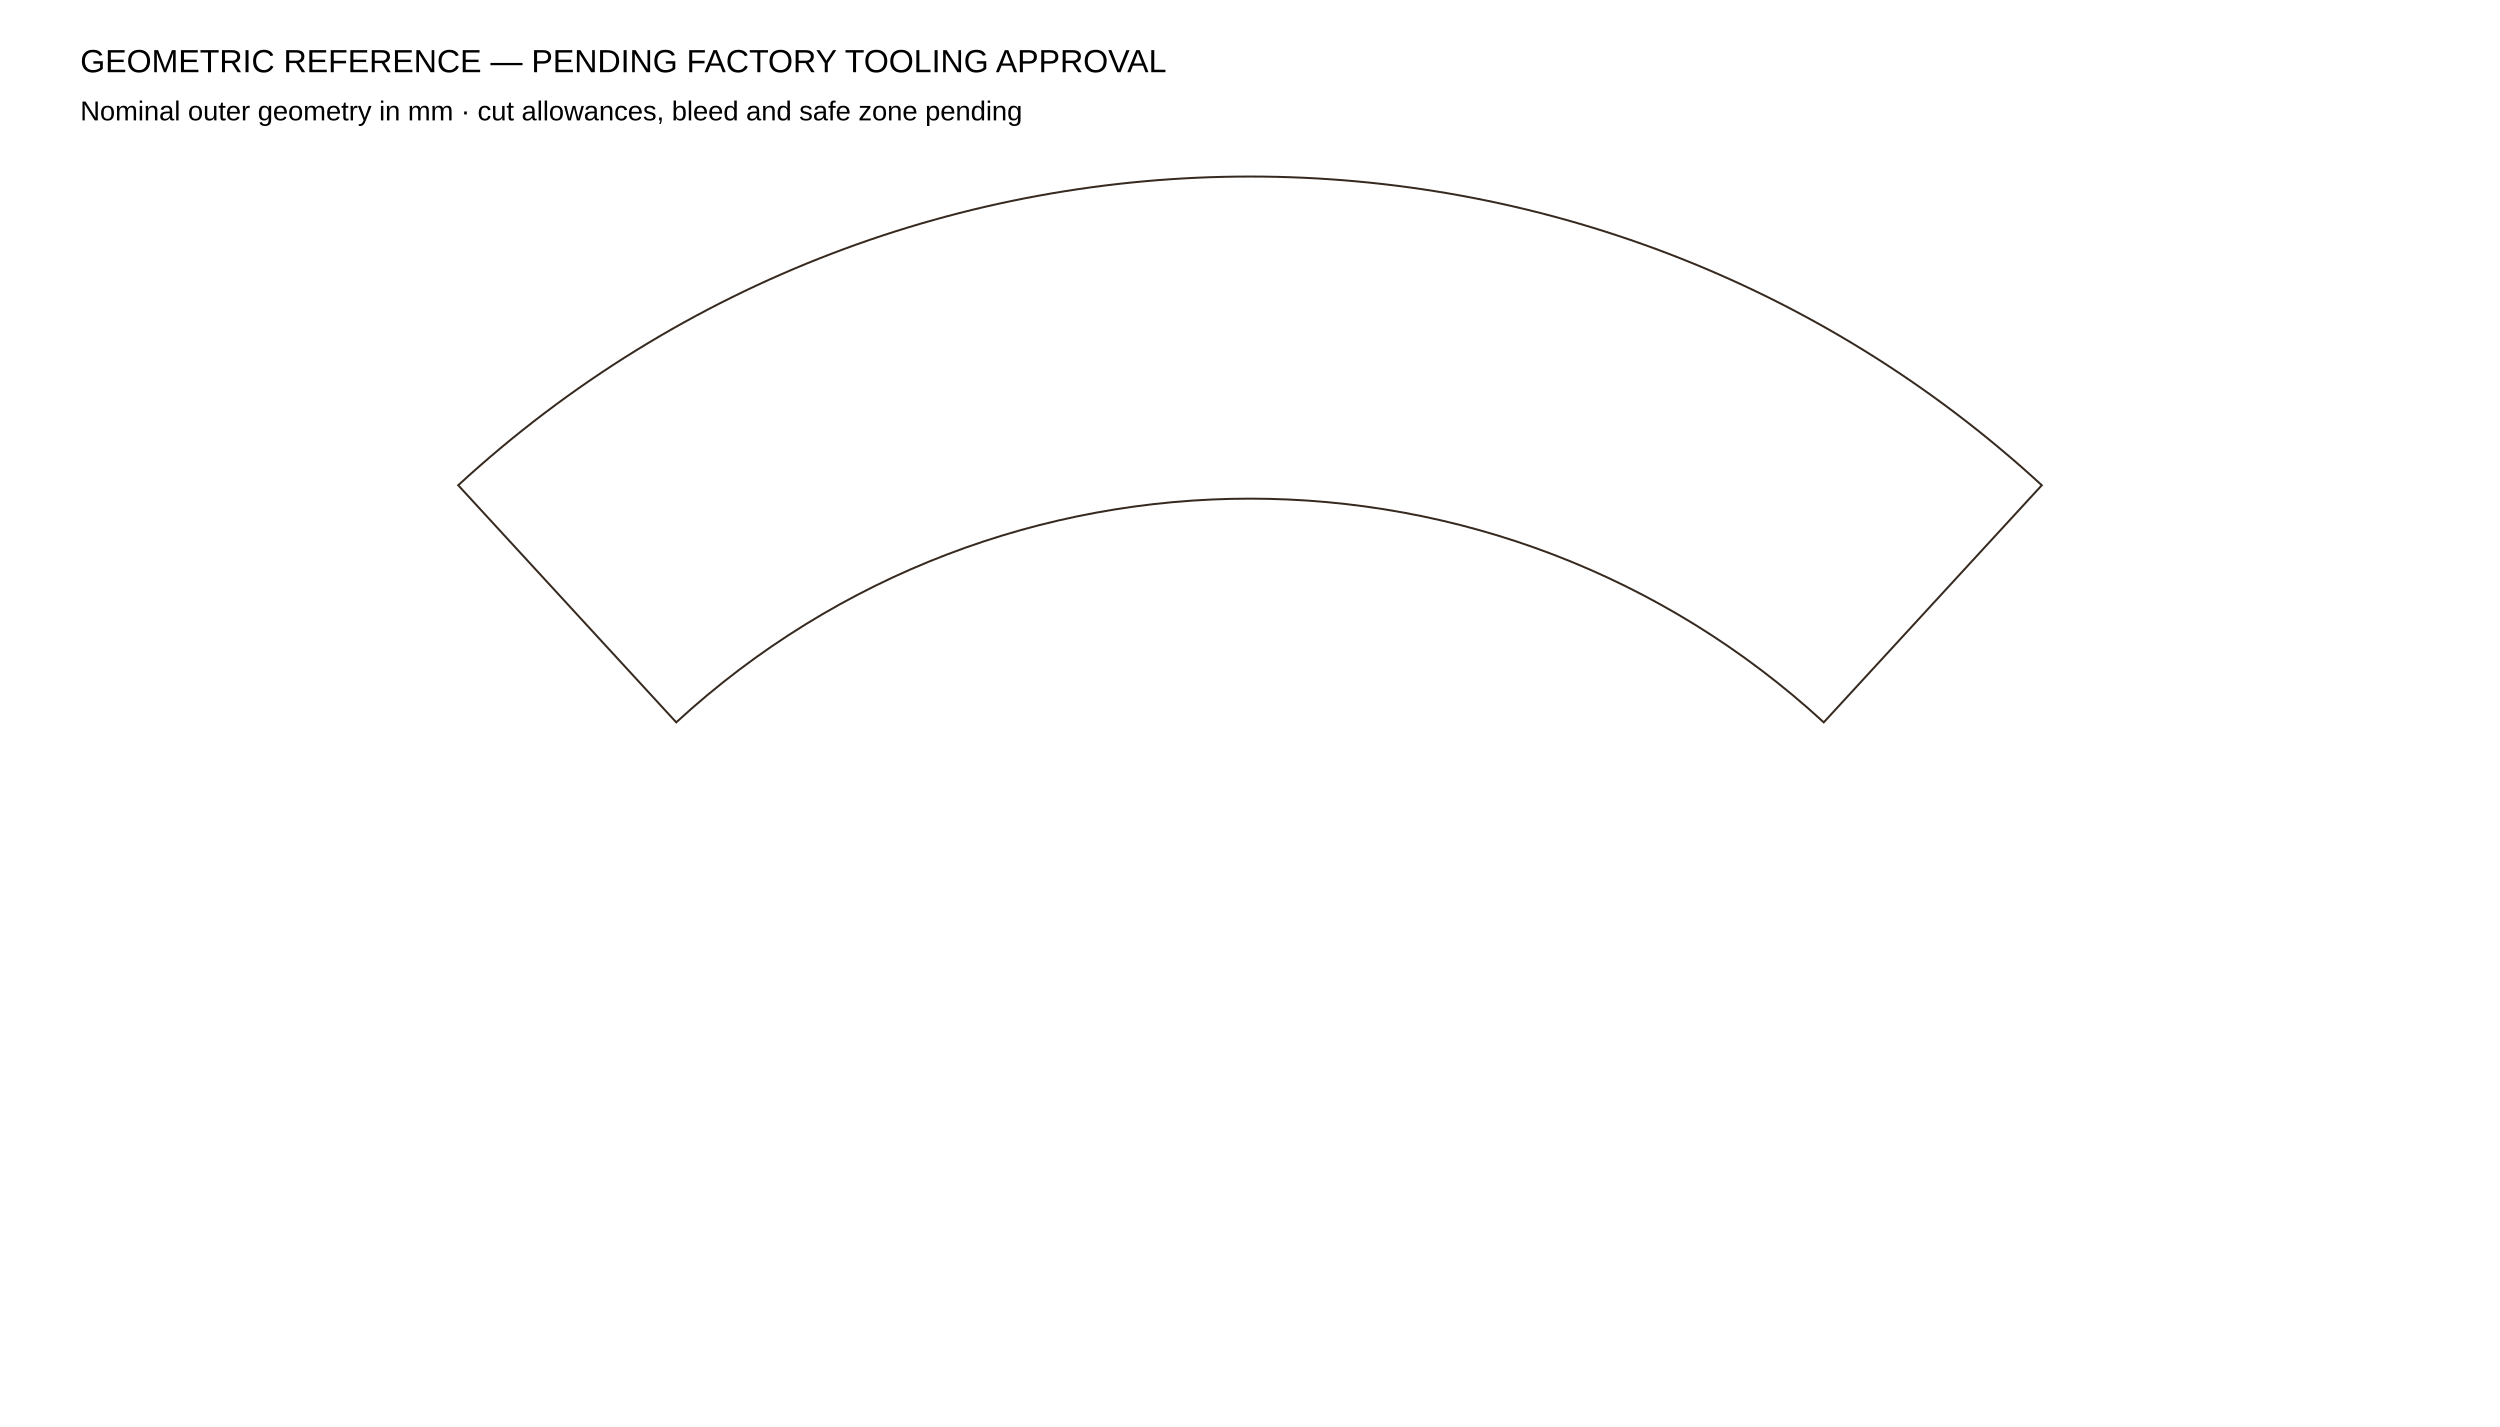
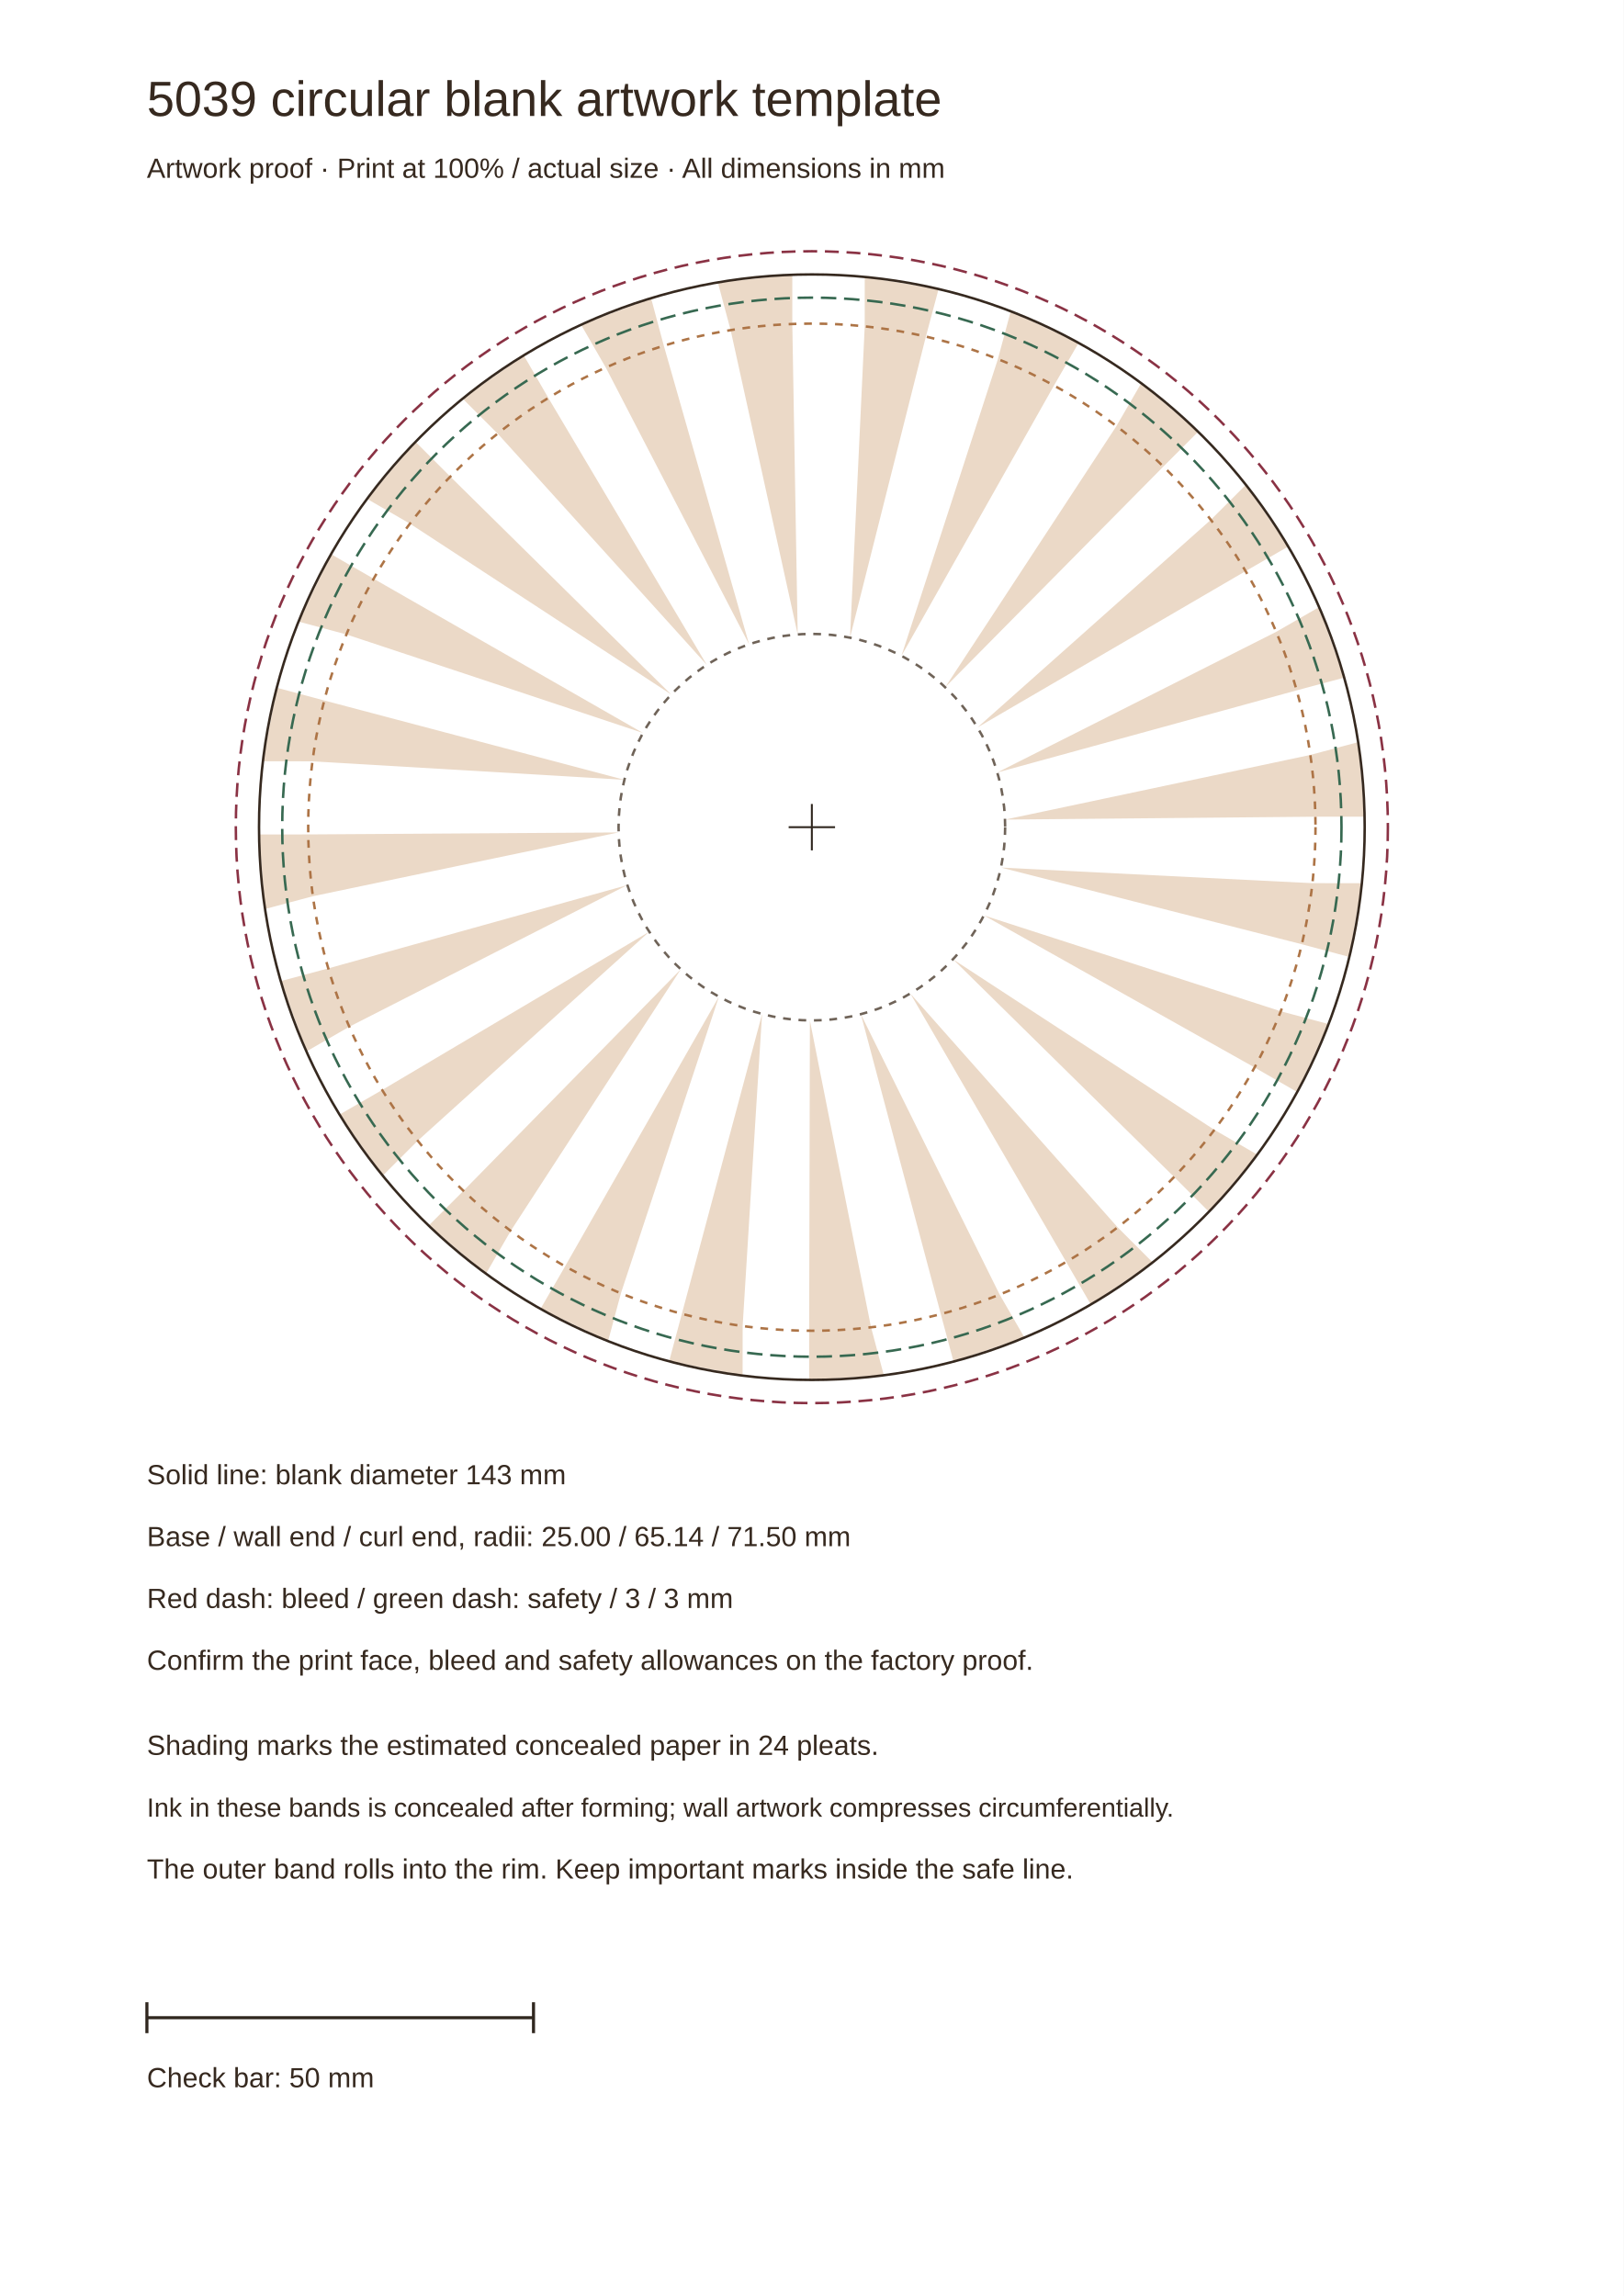
- <svg xmlns="http://www.w3.org/2000/svg" width="311.546mm" height="177.773mm" viewBox="0 0 311.546 177.773">
-   <rect width="100%" height="100%" fill="#fff" />
-   <text x="10" y="9" font-family="Arial,sans-serif" font-size="4">GEOMETRIC REFERENCE — PENDING FACTORY TOOLING APPROVAL</text>
-   <text x="10" y="15" font-family="Arial,sans-serif" font-size="3.4">Nominal outer geometry in mm · cut allowances, bleed and safe zone pending</text>
-   <g id="finished-reference" fill="none" stroke="#36291f" stroke-width=".25">
-     <path d="M 57.102 60.471 A 145.773 145.773 0 0 1 254.444 60.471 L 227.274 90.018 A 105.633 105.633 0 0 0 84.272 90.018 Z" />
+ <svg xmlns="http://www.w3.org/2000/svg" width="210mm" height="297mm" viewBox="0 0 210 297">
+   <rect width="210" height="297" fill="white" />
+   <g font-family="Arial, Microsoft YaHei, sans-serif" fill="#36291f">
+     <text x="19" y="15" font-size="6.4">5039 circular blank artwork template</text>
+     <text x="19" y="23" font-size="3.6">Artwork proof · Print at 100% / actual size · All dimensions in mm</text>
+     <g fill="#ebd9c7">
+       <polygon points="109.932,82.491 110.010,80.873 110.087,79.256 110.165,77.640 110.242,76.027 110.318,74.414 110.395,72.802 110.471,71.191 110.548,69.581 110.624,67.972 110.700,66.363 110.776,64.755 110.852,63.147 110.928,61.540 111.004,59.933 111.079,58.326 111.155,56.720 111.231,55.114 111.307,53.508 111.382,51.903 111.458,50.298 111.534,48.693 111.609,47.088 111.685,45.483 111.761,43.878 111.836,42.274 111.839,40.662 111.840,39.050 111.840,37.439 111.841,35.828 121.391,37.404 120.976,38.954 120.560,40.503 120.145,42.053 119.731,43.603 119.339,45.158 118.947,46.713 118.555,48.268 118.163,49.823 117.772,51.378 117.380,52.934 116.988,54.489 116.596,56.044 116.204,57.599 115.812,59.155 115.420,60.710 115.028,62.265 114.636,63.821 114.244,65.376 113.853,66.932 113.461,68.487 113.069,70.043 112.677,71.599 112.285,73.154 111.893,74.710 111.501,76.266 111.109,77.822 110.716,79.378 110.324,80.935 109.932,82.491" />
+       <polygon points="116.582,84.845 117.086,83.300 117.589,81.758 118.090,80.218 118.591,78.679 119.092,77.141 119.591,75.604 120.091,74.069 120.590,72.534 121.088,71.000 121.586,69.467 122.084,67.934 122.582,66.402 123.080,64.871 123.577,63.340 124.074,61.809 124.571,60.278 125.068,58.748 125.565,57.219 126.062,55.689 126.559,54.160 127.055,52.631 127.551,51.102 128.048,49.573 128.544,48.045 129.040,46.516 129.461,44.959 129.880,43.400 130.298,41.842 130.716,40.285 139.491,44.369 138.689,45.758 137.887,47.147 137.085,48.536 136.284,49.925 135.496,51.322 134.708,52.718 133.920,54.115 133.132,55.512 132.344,56.908 131.556,58.305 130.768,59.702 129.980,61.098 129.192,62.495 128.404,63.892 127.616,65.288 126.828,66.685 126.040,68.082 125.252,69.479 124.464,70.875 123.676,72.272 122.888,73.669 122.100,75.066 121.311,76.463 120.523,77.860 119.735,79.257 118.947,80.654 118.159,82.051 117.371,83.448 116.582,84.845" />
+       <polygon points="122.243,88.898 123.137,87.537 124.030,86.179 124.920,84.823 125.810,83.468 126.698,82.114 127.586,80.761 128.472,79.409 129.358,78.058 130.243,76.708 131.128,75.359 132.012,74.010 132.896,72.662 133.779,71.314 134.662,69.966 135.545,68.619 136.427,67.273 137.309,65.926 138.191,64.580 139.073,63.234 139.955,61.889 140.836,60.543 141.717,59.198 142.598,57.853 143.479,56.508 144.360,55.164 145.171,53.767 145.980,52.368 146.788,50.971 147.596,49.573 154.962,55.852 153.828,56.986 152.694,58.120 151.560,59.254 150.426,60.388 149.299,61.528 148.172,62.669 147.044,63.809 145.917,64.949 144.790,66.090 143.662,67.230 142.535,68.371 141.408,69.511 140.281,70.651 139.153,71.792 138.026,72.932 136.899,74.072 135.771,75.213 134.644,76.353 133.517,77.494 132.389,78.634 131.262,79.774 130.135,80.915 129.007,82.055 127.880,83.196 126.752,84.336 125.625,85.476 124.498,86.617 123.370,87.757 122.243,88.898" />
+       <polygon points="126.416,94.103 127.635,93.021 128.851,91.941 130.065,90.863 131.277,89.785 132.488,88.709 133.697,87.633 134.905,86.558 136.113,85.484 137.319,84.410 138.525,83.337 139.730,82.265 140.934,81.192 142.138,80.120 143.342,79.049 144.545,77.978 145.747,76.907 146.950,75.836 148.152,74.765 149.353,73.695 150.555,72.625 151.756,71.555 152.957,70.486 154.158,69.416 155.358,68.347 156.559,67.277 157.705,66.138 158.848,64.996 159.991,63.854 161.133,62.713 166.600,70.700 165.212,71.502 163.823,72.304 162.434,73.106 161.046,73.908 159.660,74.715 158.275,75.523 156.890,76.331 155.505,77.139 154.120,77.947 152.735,78.754 151.350,79.562 149.964,80.370 148.579,81.178 147.194,81.986 145.809,82.793 144.424,83.601 143.039,84.409 141.654,85.217 140.268,86.025 138.883,86.832 137.498,87.640 136.113,88.448 134.728,89.256 133.343,90.064 131.957,90.871 130.572,91.679 129.187,92.487 127.802,93.295 126.416,94.103" />
+       <polygon points="128.978,99.926 130.433,99.195 131.884,98.465 133.334,97.735 134.782,97.006 136.228,96.277 137.672,95.549 139.116,94.822 140.558,94.095 142.000,93.368 143.440,92.641 144.880,91.915 146.320,91.189 147.758,90.463 149.197,89.737 150.634,89.012 152.072,88.287 153.509,87.561 154.945,86.836 156.382,86.111 157.818,85.387 159.254,84.662 160.689,83.937 162.125,83.213 163.560,82.488 164.995,81.764 166.396,80.960 167.795,80.153 169.194,79.347 170.592,78.540 173.835,87.660 172.286,88.075 170.737,88.490 169.188,88.905 167.639,89.321 166.093,89.745 164.546,90.169 163.000,90.593 161.454,91.017 159.907,91.442 158.361,91.866 156.814,92.290 155.268,92.714 153.722,93.138 152.175,93.563 150.629,93.987 149.082,94.411 147.536,94.835 145.990,95.259 144.443,95.684 142.897,96.108 141.350,96.532 139.804,96.956 138.257,97.381 136.711,97.805 135.164,98.229 133.618,98.653 132.071,99.078 130.525,99.502 128.978,99.926" />
+       <polygon points="129.981,106.019 131.571,105.683 133.159,105.349 134.744,105.014 136.328,104.679 137.910,104.344 139.491,104.010 141.071,103.676 142.650,103.341 144.228,103.007 145.806,102.673 147.382,102.339 148.958,102.005 150.534,101.671 152.109,101.337 153.684,101.003 155.258,100.670 156.832,100.336 158.406,100.002 159.979,99.668 161.552,99.335 163.125,99.001 164.697,98.668 166.270,98.334 167.842,98.001 169.414,97.667 170.974,97.253 172.533,96.836 174.091,96.419 175.649,96.002 176.487,105.645 174.883,105.645 173.280,105.645 171.676,105.645 170.072,105.646 168.469,105.661 166.865,105.676 165.262,105.691 163.658,105.705 162.055,105.720 160.451,105.735 158.848,105.750 157.244,105.765 155.640,105.780 154.037,105.795 152.433,105.810 150.830,105.825 149.226,105.840 147.623,105.854 146.019,105.869 144.415,105.884 142.812,105.899 141.208,105.914 139.604,105.929 138.000,105.944 136.397,105.959 134.793,105.974 133.189,105.989 131.585,106.004 129.981,106.019" />
+       <polygon points="129.449,112.220 131.070,112.302 132.688,112.385 134.305,112.467 135.920,112.548 137.534,112.630 139.146,112.711 140.758,112.792 142.369,112.873 143.979,112.954 145.588,113.035 147.197,113.115 148.805,113.196 150.413,113.276 152.021,113.357 153.628,113.437 155.234,113.517 156.840,113.598 158.447,113.678 160.052,113.758 161.658,113.838 163.263,113.918 164.868,113.999 166.473,114.079 168.078,114.159 169.682,114.239 171.295,114.242 172.908,114.243 174.520,114.243 176.132,114.244 174.502,123.785 172.953,123.370 171.403,122.955 169.854,122.540 168.304,122.125 166.750,121.729 165.197,121.333 163.643,120.937 162.089,120.540 160.535,120.144 158.981,119.748 157.427,119.352 155.873,118.956 154.319,118.560 152.765,118.163 151.210,117.767 149.656,117.371 148.102,116.975 146.548,116.579 144.994,116.182 143.440,115.786 141.885,115.390 140.331,114.994 138.777,114.598 137.222,114.201 135.668,113.805 134.113,113.409 132.559,113.012 131.004,112.616 129.449,112.220" />
+       <polygon points="127.244,118.410 128.788,118.910 130.331,119.409 131.871,119.908 133.410,120.405 134.948,120.903 136.484,121.399 138.020,121.895 139.555,122.391 141.089,122.887 142.623,123.382 144.156,123.877 145.688,124.372 147.220,124.866 148.752,125.361 150.283,125.855 151.814,126.349 153.345,126.843 154.875,127.337 156.405,127.831 157.935,128.324 159.465,128.818 160.995,129.311 162.524,129.805 164.053,130.298 165.582,130.791 167.139,131.212 168.697,131.630 170.254,132.048 171.811,132.466 167.759,141.256 166.370,140.454 164.981,139.652 163.592,138.851 162.203,138.049 160.805,137.264 159.407,136.478 158.009,135.693 156.610,134.907 155.212,134.122 153.814,133.336 152.416,132.551 151.018,131.765 149.620,130.980 148.221,130.194 146.823,129.409 145.425,128.623 144.027,127.838 142.628,127.052 141.230,126.267 139.832,125.481 138.433,124.696 137.035,123.910 135.636,123.125 134.238,122.339 132.839,121.553 131.441,120.767 130.042,119.982 128.643,119.196 127.244,118.410" />
+       <polygon points="123.252,124.085 124.612,124.975 125.971,125.863 127.329,126.750 128.685,127.636 130.040,128.521 131.393,129.405 132.746,130.288 134.098,131.171 135.449,132.053 136.800,132.934 138.150,133.815 139.500,134.696 140.849,135.576 142.198,136.456 143.547,137.335 144.895,138.215 146.243,139.094 147.590,139.973 148.937,140.851 150.285,141.730 151.631,142.608 152.978,143.487 154.325,144.365 155.671,145.243 157.017,146.121 158.414,146.931 159.811,147.739 161.209,148.547 162.605,149.354 156.357,156.746 155.223,155.612 154.089,154.478 152.955,153.344 151.821,152.211 150.678,151.086 149.536,149.961 148.393,148.836 147.250,147.711 146.107,146.586 144.965,145.461 143.822,144.336 142.679,143.211 141.537,142.086 140.394,140.961 139.251,139.836 138.108,138.711 136.966,137.586 135.823,136.461 134.680,135.336 133.537,134.211 132.395,133.086 131.252,131.961 130.109,130.836 128.966,129.710 127.823,128.585 126.680,127.460 125.537,126.335 124.395,125.210 123.252,124.085" />
+       <polygon points="117.733,128.515 118.813,129.737 119.891,130.956 120.968,132.173 122.044,133.388 123.119,134.601 124.193,135.814 125.266,137.024 126.339,138.234 127.411,139.443 128.482,140.652 129.553,141.859 130.623,143.066 131.693,144.272 132.763,145.478 133.832,146.683 134.901,147.888 135.970,149.093 137.039,150.297 138.107,151.501 139.175,152.705 140.243,153.908 141.311,155.112 142.378,156.315 143.446,157.517 144.513,158.720 145.653,159.866 146.795,161.010 147.937,162.154 149.079,163.297 141.071,168.734 140.270,167.345 139.468,165.957 138.666,164.568 137.864,163.180 137.059,161.793 136.254,160.406 135.449,159.020 134.643,157.633 133.838,156.247 133.033,154.860 132.227,153.474 131.422,152.087 130.617,150.700 129.812,149.314 129.006,147.927 128.201,146.541 127.396,145.154 126.591,143.767 125.785,142.381 124.980,140.994 124.175,139.608 123.369,138.221 122.564,136.834 121.759,135.448 120.954,134.061 120.148,132.675 119.343,131.288 118.538,129.901 117.733,128.515" />
+       <polygon points="111.335,131.184 112.058,132.650 112.779,134.113 113.500,135.573 114.220,137.030 114.939,138.486 115.658,139.939 116.376,141.391 117.094,142.842 117.811,144.292 118.528,145.740 119.245,147.188 119.961,148.635 120.678,150.081 121.394,151.526 122.109,152.971 122.825,154.415 123.540,155.859 124.255,157.303 124.970,158.746 125.685,160.188 126.400,161.631 127.115,163.073 127.829,164.514 128.543,165.956 129.258,167.397 130.063,168.801 130.871,170.203 131.679,171.605 132.486,173.006 123.319,176.113 122.904,174.565 122.489,173.016 122.074,171.467 121.659,169.918 121.246,168.369 120.833,166.819 120.420,165.270 120.008,163.721 119.595,162.171 119.182,160.622 118.769,159.073 118.356,157.523 117.943,155.974 117.530,154.424 117.117,152.875 116.704,151.326 116.291,149.776 115.878,148.227 115.465,146.678 115.052,145.128 114.639,143.579 114.226,142.030 113.813,140.480 113.400,138.931 112.987,137.381 112.574,135.832 112.161,134.283 111.748,132.733 111.335,131.184" />
+       <polygon points="104.746,131.999 105.063,133.603 105.379,135.204 105.696,136.802 106.012,138.397 106.329,139.990 106.645,141.582 106.961,143.171 107.277,144.759 107.594,146.346 107.910,147.931 108.225,149.516 108.541,151.099 108.857,152.682 109.173,154.264 109.489,155.846 109.804,157.427 110.120,159.007 110.435,160.587 110.751,162.167 111.066,163.746 111.382,165.324 111.697,166.903 112.012,168.481 112.328,170.058 112.643,171.636 113.057,173.201 113.475,174.765 113.892,176.329 114.310,177.891 104.650,178.499 104.650,176.896 104.650,175.292 104.650,173.689 104.650,172.085 104.654,170.482 104.658,168.878 104.661,167.275 104.665,165.671 104.669,164.068 104.673,162.465 104.677,160.861 104.681,159.258 104.685,157.654 104.688,156.051 104.692,154.447 104.696,152.844 104.700,151.240 104.704,149.637 104.708,148.033 104.712,146.430 104.715,144.827 104.719,143.223 104.723,141.620 104.727,140.016 104.731,138.413 104.735,136.809 104.738,135.206 104.742,133.602 104.746,131.999" />
+       <polygon points="98.567,131.158 98.462,132.788 98.359,134.414 98.256,136.037 98.154,137.659 98.052,139.278 97.950,140.895 97.849,142.511 97.748,144.126 97.648,145.740 97.547,147.352 97.447,148.964 97.347,150.574 97.247,152.184 97.147,153.794 97.047,155.403 96.947,157.011 96.848,158.619 96.748,160.226 96.649,161.833 96.549,163.440 96.450,165.046 96.350,166.652 96.251,168.258 96.152,169.863 96.053,171.468 96.048,173.086 96.047,174.704 96.045,176.321 96.044,177.937 86.545,176.077 86.960,174.529 87.375,172.980 87.790,171.431 88.205,169.882 88.620,168.333 89.034,166.784 89.449,165.235 89.863,163.686 90.278,162.137 90.692,160.588 91.107,159.039 91.521,157.490 91.935,155.941 92.350,154.392 92.764,152.844 93.179,151.295 93.593,149.746 94.008,148.197 94.422,146.648 94.837,145.099 95.251,143.550 95.665,142.001 96.080,140.452 96.494,138.903 96.909,137.354 97.323,135.805 97.738,134.256 98.152,132.707 98.567,131.158" />
+       <polygon points="92.981,128.922 92.469,130.467 91.957,132.010 91.447,133.551 90.937,135.090 90.429,136.628 89.921,138.164 89.413,139.699 88.906,141.233 88.400,142.767 87.894,144.299 87.388,145.831 86.882,147.362 86.377,148.892 85.872,150.422 85.367,151.951 84.863,153.480 84.358,155.009 83.854,156.537 83.350,158.065 82.846,159.593 82.342,161.121 81.838,162.648 81.334,164.175 80.830,165.702 80.327,167.228 79.904,168.788 79.485,170.348 79.067,171.908 78.648,173.467 69.912,169.298 70.714,167.910 71.516,166.521 72.318,165.132 73.119,163.743 73.914,162.351 74.708,160.958 75.502,159.565 76.297,158.172 77.091,156.779 77.886,155.386 78.680,153.994 79.475,152.601 80.269,151.208 81.064,149.815 81.858,148.422 82.653,147.029 83.447,145.637 84.242,144.244 85.036,142.851 85.831,141.458 86.625,140.065 87.420,138.672 88.214,137.279 89.009,135.886 89.803,134.493 90.598,133.100 91.392,131.707 92.187,130.315 92.981,128.922" />
+       <polygon points="88.053,125.380 87.167,126.741 86.281,128.101 85.397,129.459 84.515,130.815 83.633,132.171 82.752,133.526 81.872,134.880 80.992,136.233 80.113,137.585 79.234,138.937 78.356,140.288 77.478,141.639 76.601,142.989 75.724,144.339 74.847,145.689 73.970,147.038 73.093,148.388 72.217,149.736 71.341,151.085 70.465,152.434 69.589,153.782 68.714,155.130 67.838,156.478 66.963,157.825 66.087,159.173 65.277,160.569 64.470,161.966 63.663,163.363 62.856,164.759 55.441,158.538 56.575,157.404 57.709,156.269 58.843,155.135 59.976,154.001 61.099,152.856 62.222,151.712 63.345,150.567 64.468,149.422 65.591,148.277 66.714,147.133 67.837,145.988 68.960,144.843 70.083,143.698 71.206,142.554 72.329,141.409 73.452,140.264 74.575,139.119 75.698,137.974 76.821,136.829 77.945,135.685 79.068,134.540 80.191,133.395 81.314,132.250 82.437,131.105 83.560,129.960 84.683,128.815 85.807,127.670 86.930,126.525 88.053,125.380" />
+       <polygon points="83.973,120.522 82.767,121.609 81.563,122.694 80.360,123.779 79.159,124.862 77.959,125.945 76.760,127.027 75.562,128.109 74.364,129.190 73.168,130.270 71.971,131.350 70.776,132.430 69.580,133.510 68.386,134.589 67.191,135.667 65.997,136.746 64.803,137.824 63.609,138.903 62.416,139.981 61.223,141.058 60.030,142.136 58.837,143.213 57.644,144.291 56.452,145.368 55.259,146.445 54.067,147.522 52.924,148.661 51.783,149.801 50.642,150.940 49.502,152.080 43.922,144.171 45.311,143.369 46.700,142.567 48.089,141.765 49.478,140.963 50.857,140.145 52.237,139.328 53.616,138.510 54.996,137.693 56.376,136.875 57.755,136.058 59.135,135.240 60.514,134.423 61.894,133.605 63.274,132.788 64.654,131.970 66.033,131.152 67.413,130.335 68.793,129.517 70.173,128.700 71.552,127.882 72.932,127.064 74.312,126.247 75.692,125.429 77.072,124.611 78.452,123.794 79.832,122.976 81.212,122.158 82.592,121.340 83.973,120.522" />
+       <polygon points="81.146,114.484 79.698,115.220 78.252,115.955 76.808,116.690 75.366,117.424 73.925,118.158 72.485,118.891 71.047,119.624 69.609,120.356 68.172,121.088 66.735,121.820 65.299,122.552 63.864,123.283 62.429,124.015 60.995,124.746 59.561,125.477 58.128,126.207 56.694,126.938 55.261,127.669 53.829,128.399 52.396,129.129 50.964,129.860 49.532,130.590 48.100,131.320 46.669,132.050 45.237,132.780 43.838,133.584 42.440,134.390 41.043,135.196 39.646,136.001 36.328,126.909 37.877,126.494 39.426,126.078 40.975,125.663 42.524,125.248 44.069,124.817 45.614,124.387 47.158,123.956 48.703,123.526 50.248,123.095 51.792,122.665 53.337,122.234 54.882,121.804 56.427,121.373 57.972,120.943 59.516,120.512 61.061,120.082 62.606,119.651 64.151,119.221 65.696,118.790 67.241,118.360 68.786,117.929 70.331,117.498 71.876,117.068 73.421,116.637 74.966,116.207 76.511,115.776 78.056,115.345 79.601,114.915 81.146,114.484" />
+       <polygon points="80.009,107.679 78.416,108.010 76.825,108.340 75.237,108.671 73.650,109.001 72.065,109.331 70.482,109.661 68.900,109.991 67.318,110.321 65.738,110.651 64.159,110.981 62.580,111.310 61.003,111.640 59.425,111.969 57.849,112.299 56.272,112.628 54.696,112.958 53.121,113.287 51.546,113.616 49.971,113.945 48.397,114.275 46.822,114.604 45.248,114.933 43.675,115.262 42.101,115.591 40.528,115.920 38.967,116.334 37.407,116.751 35.847,117.168 34.288,117.585 33.506,107.938 35.110,107.938 36.713,107.938 38.317,107.938 39.921,107.937 41.524,107.927 43.127,107.917 44.731,107.906 46.334,107.896 47.938,107.886 49.541,107.875 51.145,107.865 52.748,107.855 54.352,107.844 55.955,107.834 57.559,107.824 59.162,107.814 60.766,107.803 62.369,107.793 63.973,107.783 65.577,107.772 67.180,107.762 68.784,107.752 70.387,107.741 71.991,107.731 73.594,107.721 75.198,107.710 76.802,107.700 78.405,107.690 80.009,107.679" />
+       <polygon points="80.762,100.873 79.135,100.774 77.511,100.676 75.889,100.579 74.270,100.482 72.652,100.385 71.036,100.289 69.421,100.193 67.808,100.097 66.195,100.001 64.583,99.906 62.973,99.811 61.362,99.716 59.753,99.621 58.144,99.526 56.536,99.431 54.928,99.336 53.321,99.241 51.714,99.147 50.107,99.052 48.501,98.957 46.895,98.863 45.289,98.768 43.683,98.674 42.078,98.580 40.473,98.485 38.857,98.481 37.240,98.480 35.625,98.479 34.010,98.478 35.811,88.968 37.360,89.383 38.909,89.798 40.458,90.213 42.007,90.628 43.557,91.038 45.107,91.447 46.657,91.857 48.207,92.267 49.758,92.677 51.308,93.087 52.858,93.496 54.408,93.906 55.959,94.316 57.509,94.726 59.059,95.136 60.609,95.545 62.159,95.955 63.710,96.365 65.260,96.775 66.810,97.185 68.360,97.594 69.911,98.004 71.461,98.414 73.011,98.824 74.561,99.234 76.112,99.643 77.662,100.053 79.212,100.463 80.762,100.873" />
+       <polygon points="83.169,94.819 81.622,94.302 80.079,93.787 78.538,93.274 76.999,92.761 75.461,92.249 73.925,91.738 72.390,91.228 70.856,90.718 69.323,90.208 67.791,89.699 66.260,89.190 64.729,88.682 63.199,88.174 61.670,87.666 60.141,87.158 58.612,86.651 57.084,86.143 55.556,85.636 54.029,85.129 52.501,84.622 50.975,84.115 49.448,83.609 47.922,83.102 46.395,82.596 44.870,82.089 43.309,81.667 41.748,81.247 40.188,80.828 38.628,80.409 42.828,71.689 44.217,72.490 45.605,73.292 46.994,74.094 48.383,74.896 49.774,75.692 51.166,76.489 52.557,77.286 53.948,78.083 55.340,78.880 56.731,79.677 58.123,80.474 59.514,81.271 60.905,82.068 62.297,82.865 63.688,83.662 65.080,84.458 66.471,85.255 67.863,86.052 69.254,86.849 70.645,87.646 72.037,88.443 73.428,89.240 74.820,90.037 76.211,90.834 77.603,91.631 78.994,92.428 80.386,93.225 81.777,94.022 83.169,94.819" />
+       <polygon points="86.817,89.842 85.457,88.950 84.098,88.060 82.741,87.171 81.385,86.284 80.031,85.397 78.678,84.512 77.325,83.627 75.974,82.743 74.623,81.859 73.273,80.976 71.923,80.094 70.574,79.212 69.226,78.330 67.878,77.449 66.530,76.568 65.182,75.687 63.835,74.807 62.488,73.926 61.142,73.046 59.795,72.166 58.449,71.286 57.103,70.407 55.757,69.527 54.412,68.648 53.066,67.769 51.669,66.958 50.271,66.150 48.874,65.342 47.477,64.534 53.739,57.154 54.873,58.288 56.007,59.422 57.141,60.556 58.275,61.690 59.417,62.816 60.559,63.942 61.700,65.068 62.842,66.194 63.983,67.320 65.125,68.446 66.267,69.572 67.408,70.698 68.550,71.824 69.692,72.950 70.833,74.076 71.975,75.202 73.116,76.329 74.258,77.455 75.400,78.581 76.541,79.707 77.683,80.833 78.825,81.959 79.967,83.085 81.108,84.211 82.250,85.338 83.392,86.464 84.534,87.590 85.675,88.716 86.817,89.842" />
+       <polygon points="91.416,86.012 90.329,84.808 89.243,83.605 88.158,82.403 87.074,81.203 85.990,80.004 84.908,78.806 83.825,77.609 82.744,76.413 81.663,75.217 80.582,74.022 79.501,72.827 78.421,71.632 77.341,70.438 76.262,69.245 75.183,68.051 74.103,66.858 73.025,65.666 71.946,64.473 70.867,63.281 69.789,62.088 68.711,60.897 67.632,59.705 66.554,58.513 65.477,57.321 64.399,56.130 63.261,54.987 62.121,53.846 60.981,52.706 59.842,51.566 67.743,45.974 68.545,47.363 69.347,48.752 70.149,50.142 70.951,51.530 71.770,52.909 72.588,54.288 73.407,55.667 74.225,57.047 75.043,58.426 75.862,59.805 76.680,61.184 77.499,62.563 78.317,63.942 79.136,65.321 79.955,66.700 80.773,68.079 81.592,69.459 82.410,70.838 83.229,72.217 84.047,73.596 84.866,74.976 85.685,76.355 86.503,77.735 87.322,79.114 88.141,80.493 88.960,81.873 89.779,83.253 90.597,84.632 91.416,86.012" />
+       <polygon points="96.885,83.354 96.141,81.915 95.398,80.478 94.656,79.042 93.914,77.607 93.172,76.174 92.431,74.741 91.690,73.310 90.949,71.879 90.209,70.448 89.469,69.018 88.729,67.589 87.989,66.160 87.249,64.731 86.510,63.303 85.770,61.875 85.031,60.447 84.292,59.019 83.553,57.592 82.814,56.165 82.075,54.738 81.336,53.311 80.597,51.885 79.859,50.458 79.120,49.032 78.381,47.606 77.578,46.209 76.773,44.813 75.968,43.418 75.163,42.023 84.212,38.589 84.628,40.138 85.043,41.688 85.458,43.238 85.874,44.787 86.315,46.329 86.755,47.872 87.195,49.414 87.635,50.956 88.076,52.498 88.516,54.041 88.956,55.583 89.397,57.125 89.837,58.668 90.277,60.210 90.718,61.752 91.158,63.295 91.598,64.837 92.039,66.380 92.479,67.922 92.920,69.465 93.360,71.008 93.800,72.551 94.241,74.094 94.681,75.637 95.122,77.180 95.563,78.723 96.003,80.266 96.444,81.810 96.885,83.354" />
+       <polygon points="103.169,82.067 102.822,80.486 102.475,78.906 102.128,77.328 101.780,75.752 101.434,74.176 101.087,72.601 100.740,71.027 100.393,69.454 100.047,67.881 99.700,66.309 99.354,64.738 99.007,63.166 98.661,61.596 98.315,60.025 97.968,58.455 97.622,56.885 97.276,55.315 96.930,53.746 96.584,52.177 96.238,50.608 95.892,49.039 95.546,47.470 95.200,45.902 94.854,44.333 94.508,42.765 94.094,41.208 93.677,39.652 93.261,38.096 92.844,36.541 102.472,35.545 102.472,37.149 102.472,38.754 102.472,40.358 102.473,41.963 102.501,43.566 102.529,45.170 102.557,46.774 102.584,48.377 102.612,49.981 102.640,51.585 102.668,53.188 102.696,54.792 102.724,56.396 102.751,58.000 102.779,59.604 102.807,61.208 102.835,62.812 102.863,64.416 102.891,66.020 102.918,67.624 102.946,69.228 102.974,70.833 103.002,72.437 103.030,74.042 103.058,75.646 103.086,77.251 103.114,78.856 103.141,80.462 103.169,82.067" />
+     </g>
+     <circle cx="105" cy="107" r="74.5" fill="none" stroke="#8a3244" stroke-width=".32" stroke-dasharray="1.8 1" />
+     <circle cx="105" cy="107" r="71.5" fill="none" stroke="#36291f" stroke-width=".32" stroke-dasharray="" />
+     <circle cx="105" cy="107" r="68.5" fill="none" stroke="#376951" stroke-width=".32" stroke-dasharray="2 1" />
+     <circle cx="105" cy="107" r="65.14" fill="none" stroke="#ad7446" stroke-width=".32" stroke-dasharray="1 1" />
+     <circle cx="105" cy="107" r="25" fill="none" stroke="#6f6358" stroke-width=".32" stroke-dasharray="1 1" />
+     <path d="M102 107h6m-3 -3v6" stroke="#30271f" stroke-width=".25" />
+     <text x="19" y="192" font-size="3.6">Solid line: blank diameter 143 mm</text>
+     <text x="19" y="200" font-size="3.6">Base / wall end / curl end, radii: 25.00 / 65.14 / 71.50 mm</text>
+     <text x="19" y="208" font-size="3.6">Red dash: bleed / green dash: safety / 3 / 3 mm</text>
+     <text x="19" y="216" font-size="3.6">Confirm the print face, bleed and safety allowances on the factory proof.</text>
+     <text x="19" y="227" font-size="3.6">Shading marks the estimated concealed paper in 24 pleats.</text>
+     <text x="19" y="235" font-size="3.4">Ink in these bands is concealed after forming; wall artwork compresses circumferentially.</text>
+     <text x="19" y="243" font-size="3.6">The outer band rolls into the rim. Keep important marks inside the safe line.</text>
+     <g stroke="#30271f" stroke-width=".4">
+       <path d="M19 261h50m-50 -2v4m50 -4v4" />
+     </g>
+     <text x="19" y="270" font-size="3.6">Check bar: 50 mm</text>
  </g>
-   <g id="bleed" data-status="pending" />
-   <g id="safe-area" data-status="pending" />
</svg>
